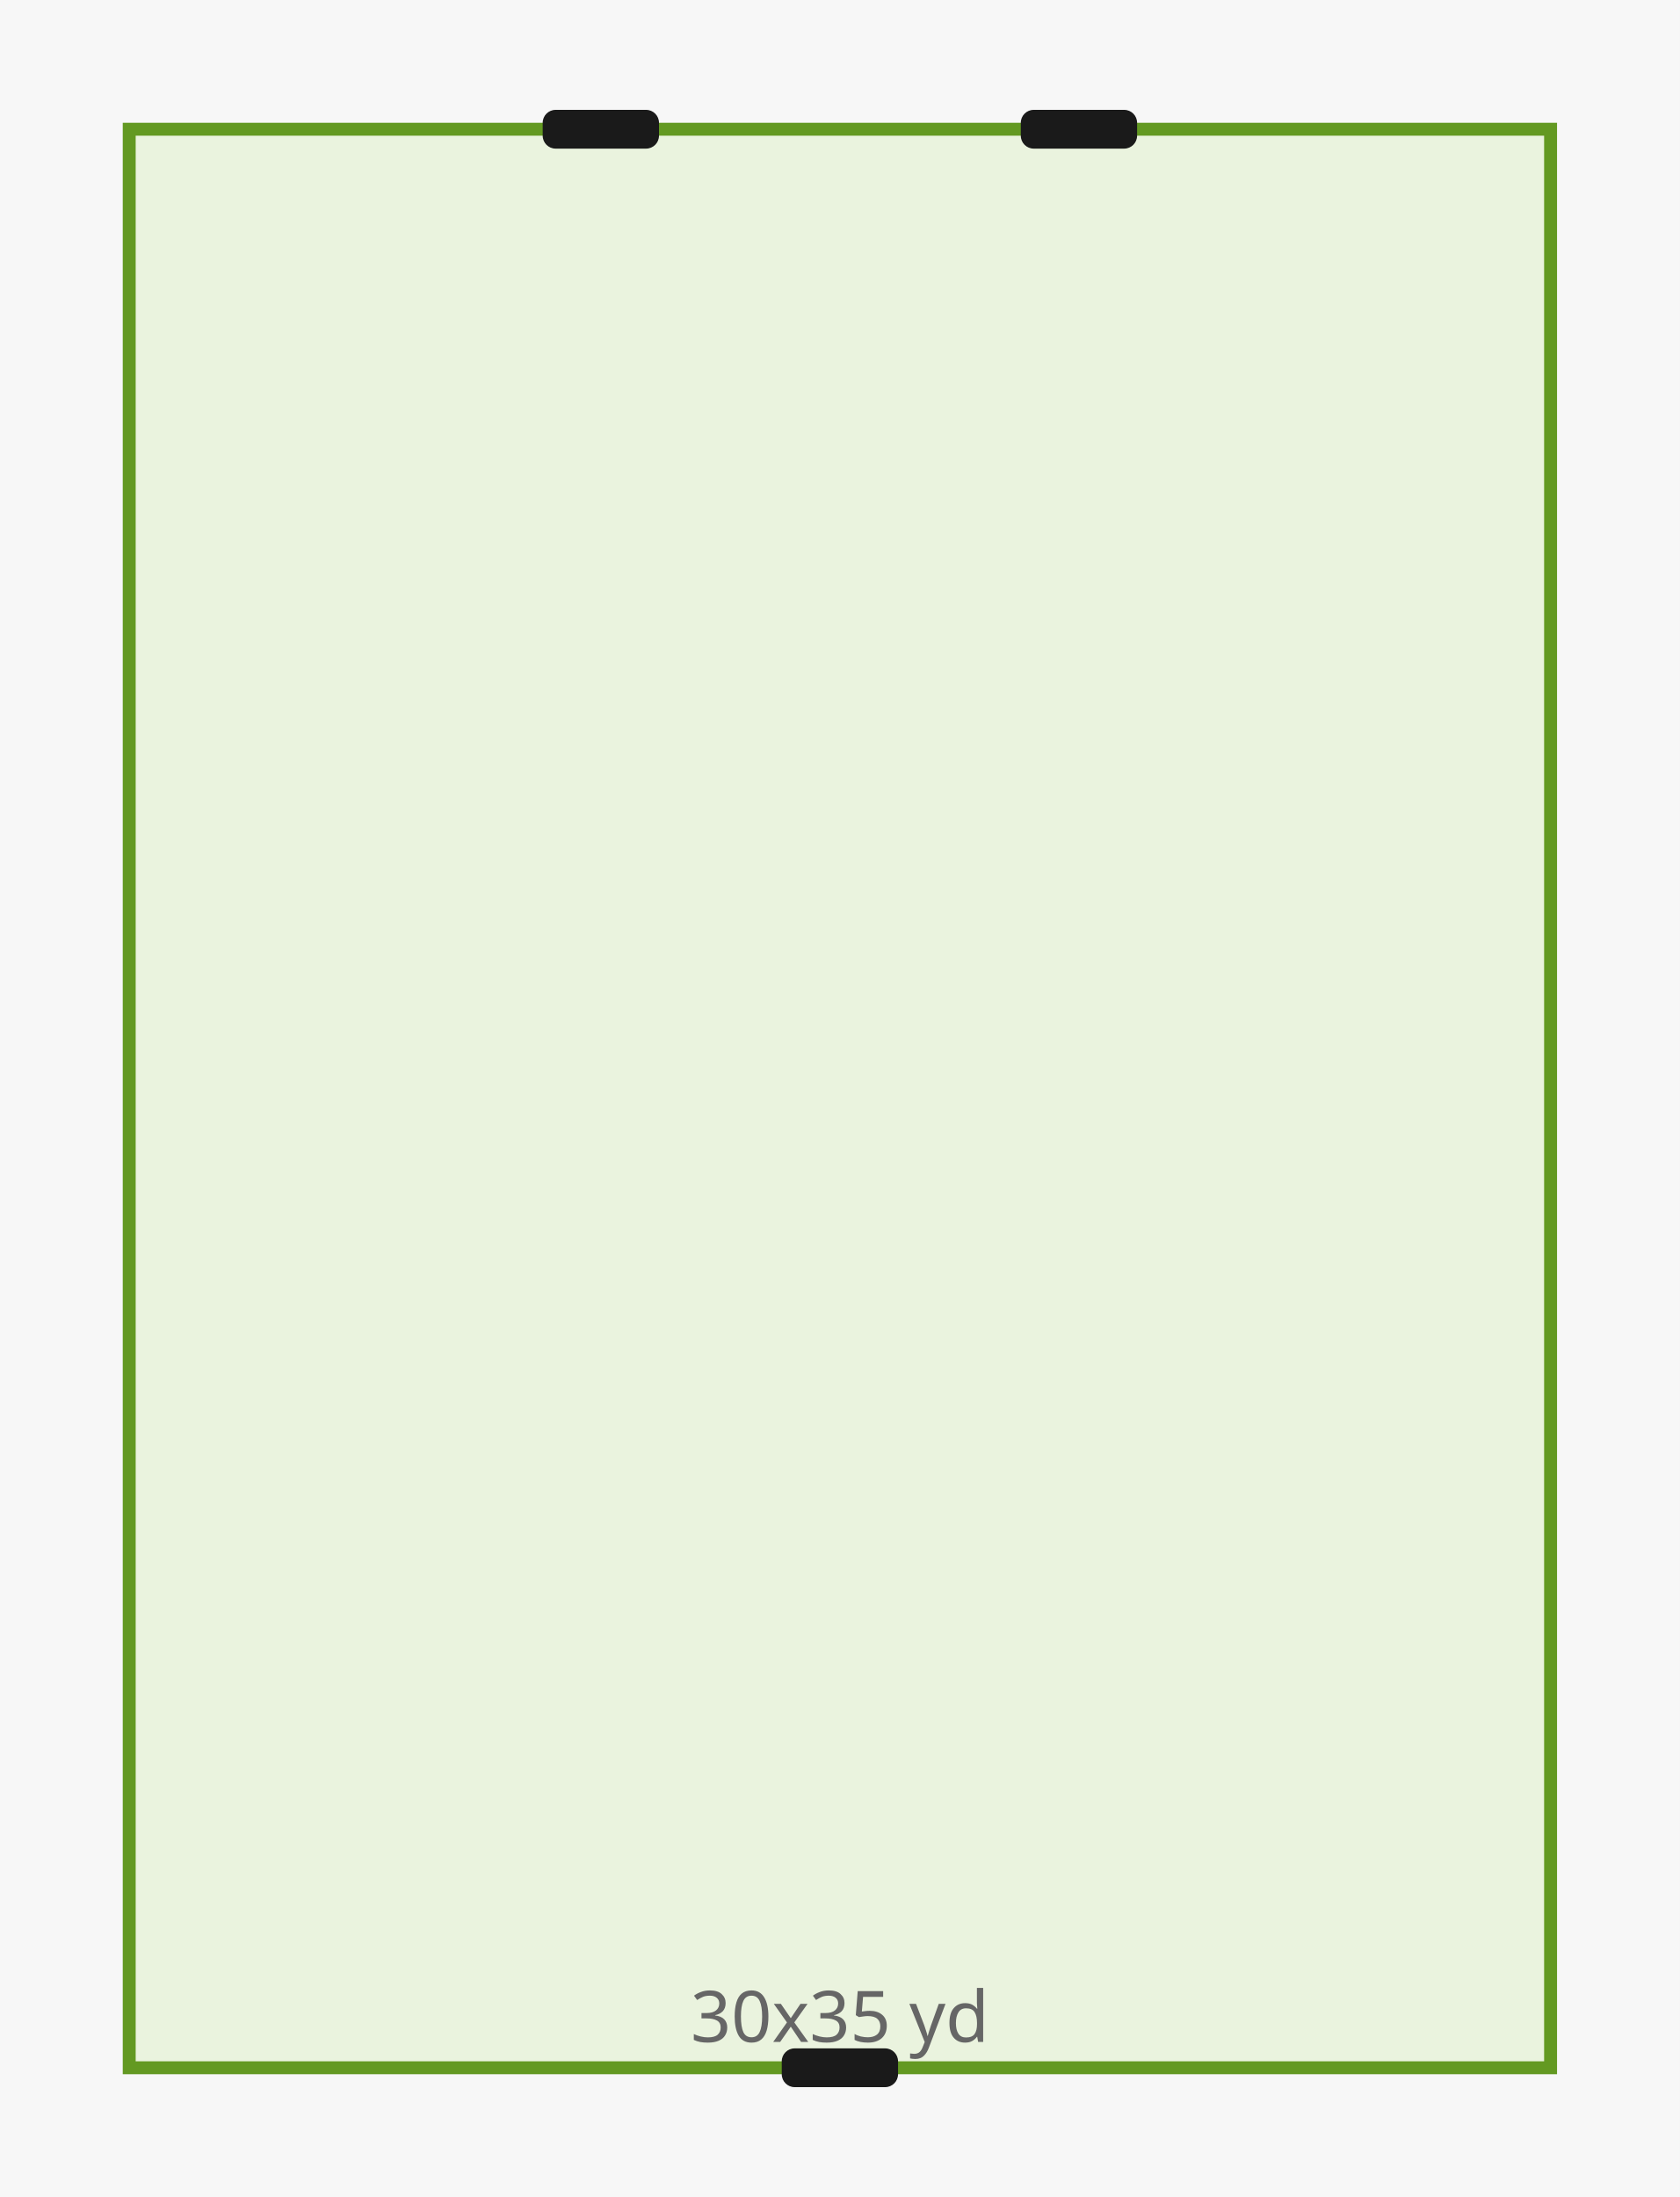
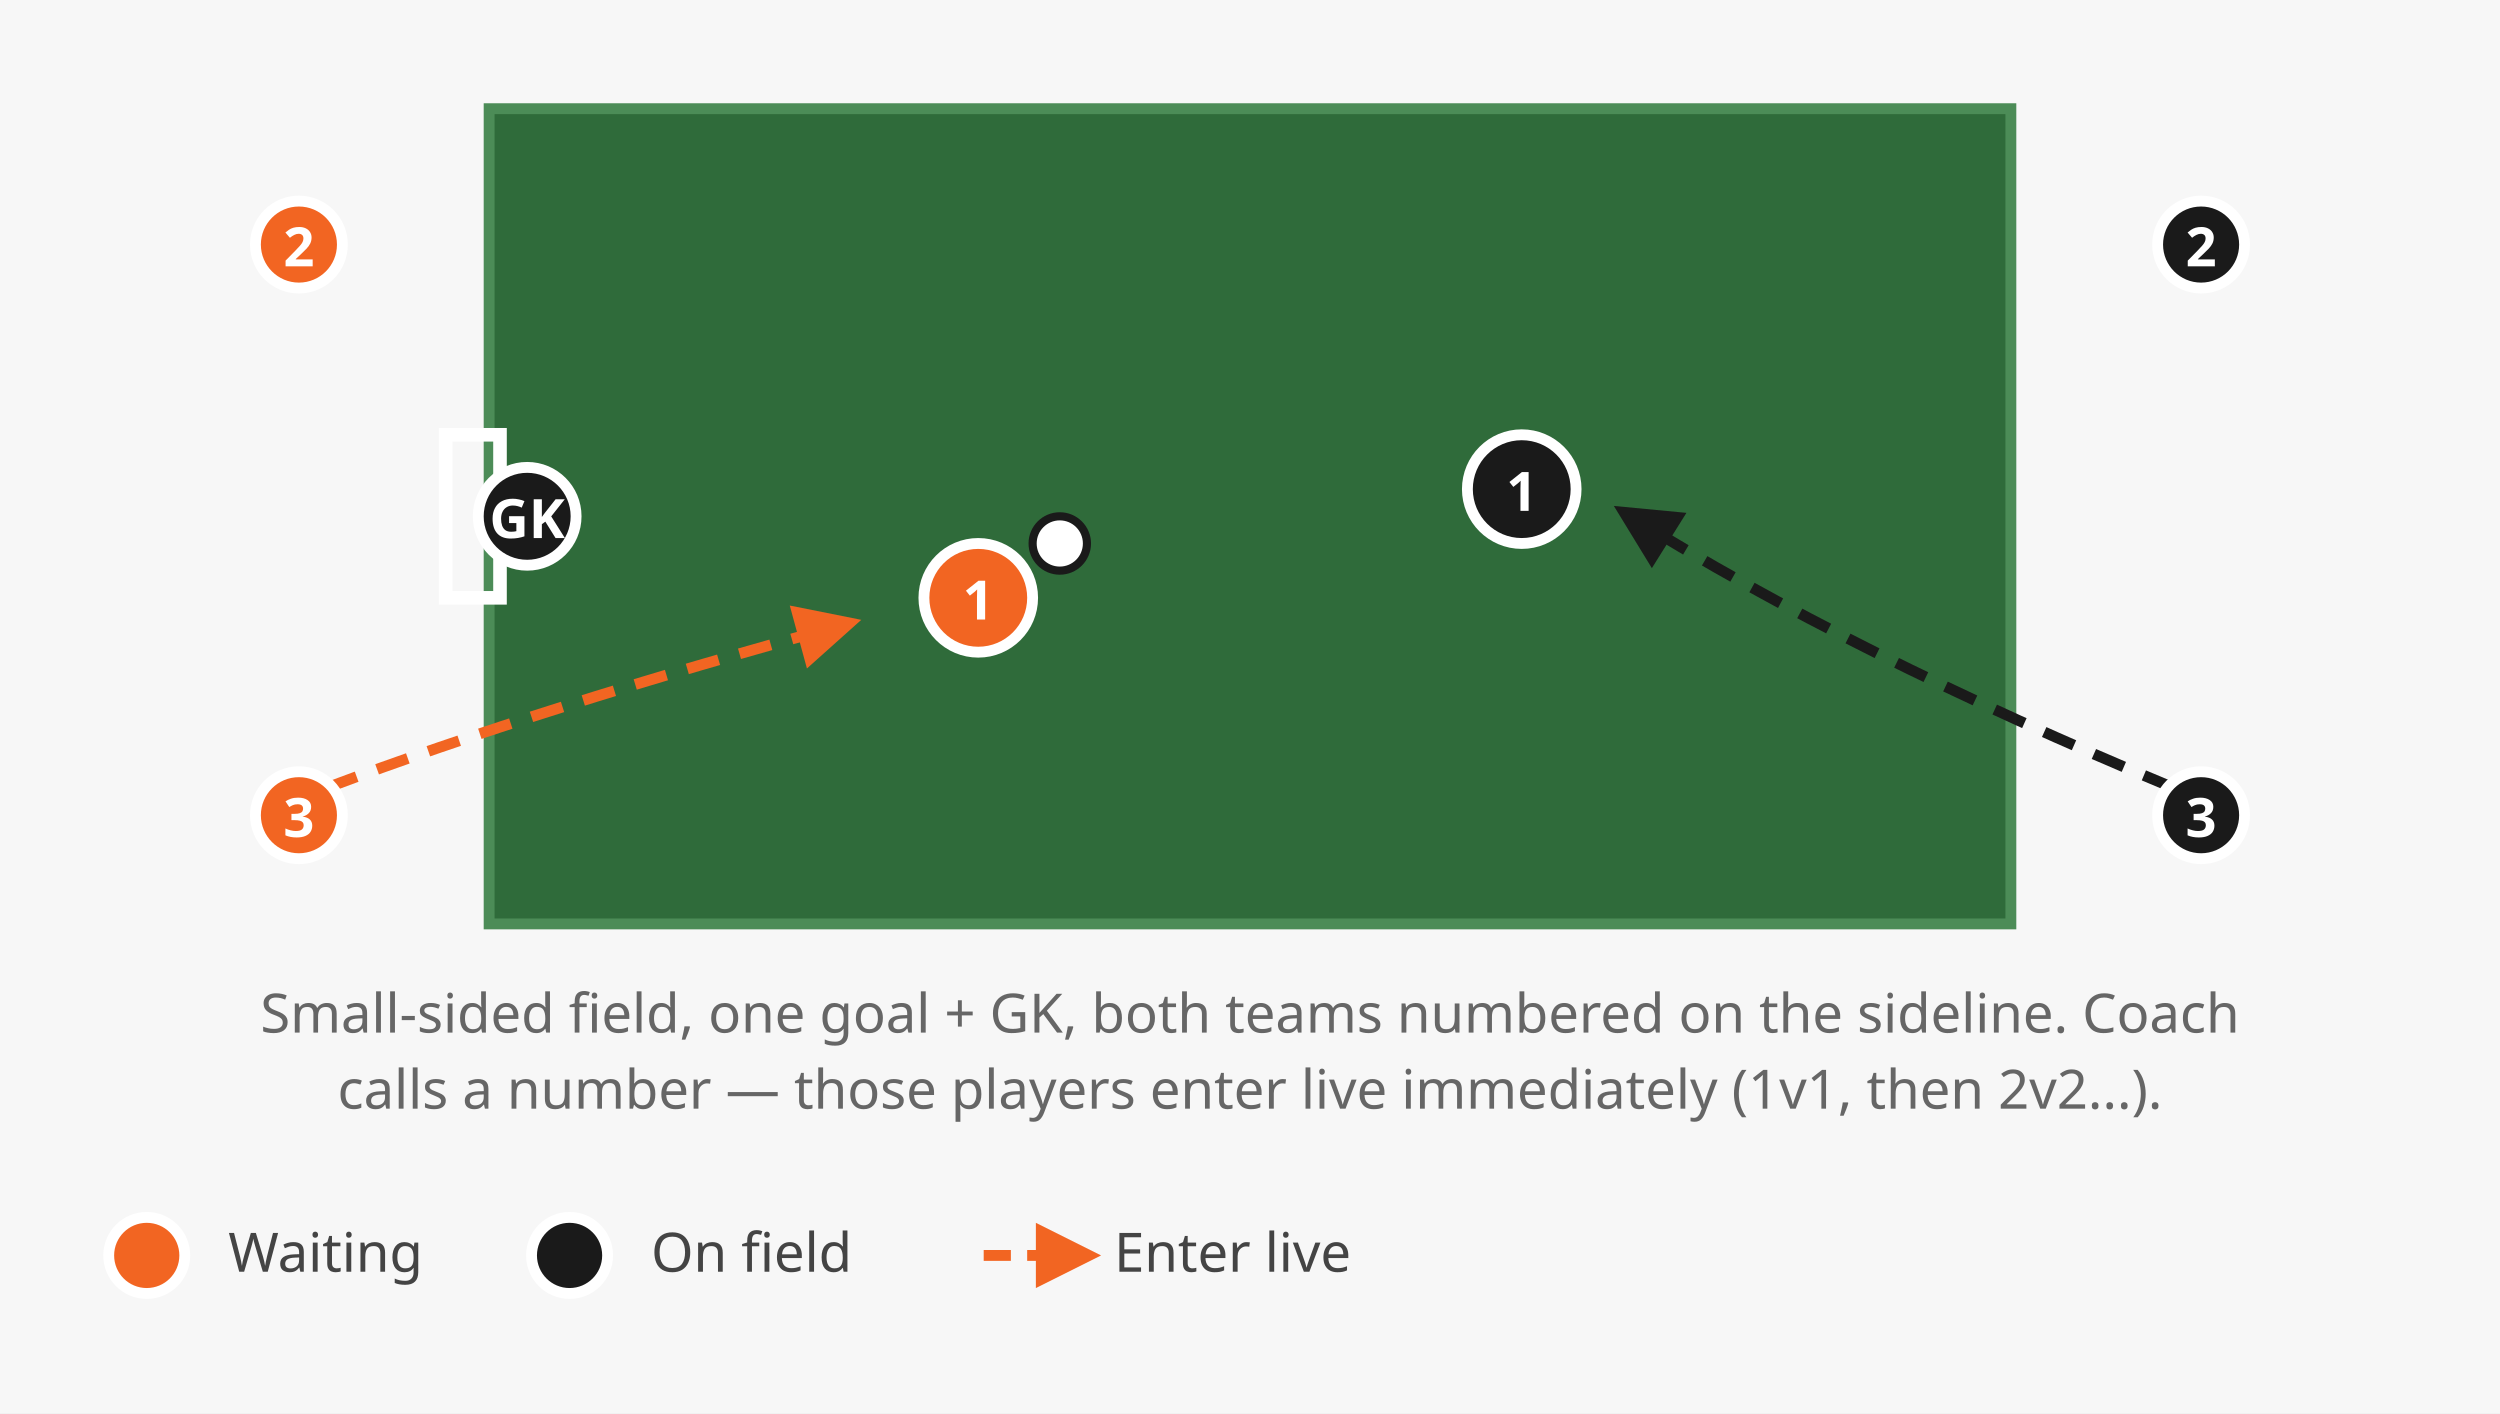
- <svg xmlns="http://www.w3.org/2000/svg" viewBox="0 0 260 340" role="img">
-   <rect width="260" height="340" fill="#F7F7F7" />
-   <rect x="20" y="20" width="220" height="300" fill="#EAF3DE" stroke="#639922" stroke-width="2" />
-   <rect x="84" y="17" width="18" height="6" rx="2" fill="#1A1A1A" />
-   <rect x="158" y="17" width="18" height="6" rx="2" fill="#1A1A1A" />
-   <rect x="121" y="317" width="18" height="6" rx="2" fill="#1A1A1A" />
-   <text x="130.0" y="316" text-anchor="middle" font-size="11" fill="#666" font-family="sans-serif">30x35 yd</text>
+ <svg xmlns="http://www.w3.org/2000/svg" viewBox="0 0 460 260" role="img">
+   <rect width="460" height="260" fill="#F7F7F7" />
+   <defs>
+     <marker id="darr" viewBox="0 0 10 10" refX="7" refY="5" markerWidth="6" markerHeight="6" orient="auto">
+       <path d="M0,0 L10,5 L0,10 Z" fill="#1A1A1A" />
+     </marker>
+     <marker id="darrw" viewBox="0 0 10 10" refX="7" refY="5" markerWidth="6" markerHeight="6" orient="auto">
+       <path d="M0,0 L10,5 L0,10 Z" fill="#FFFFFF" />
+     </marker>
+     <marker id="sarr" viewBox="0 0 10 10" refX="7" refY="5" markerWidth="6" markerHeight="6" orient="auto">
+       <path d="M0,0 L10,5 L0,10 Z" fill="#F26522" />
+     </marker>
+   </defs>
+   <rect x="90" y="20" width="280" height="150" fill="#2F6B3A" stroke="#4C8C57" stroke-width="2" />
+   <rect x="82" y="80" width="10" height="30" fill="none" stroke="#FFFFFF" stroke-width="2.5" />
+   <path d="M60,145 Q100,130 155,115" fill="none" stroke="#F26522" stroke-width="2" stroke-dasharray="6 4" marker-end="url(#sarr)" />
+   <path d="M400,145 Q340,120 300,95" fill="none" stroke="#1A1A1A" stroke-width="2" stroke-dasharray="6 4" marker-end="url(#darr)" />
+   <circle cx="97" cy="95" r="9" fill="#1A1A1A" stroke="#FFFFFF" stroke-width="2" />
+   <text x="97" y="99" text-anchor="middle" font-size="10" font-weight="700" fill="#FFFFFF" font-family="sans-serif">GK</text>
+   <circle cx="180" cy="110" r="10" fill="#F26522" stroke="#FFFFFF" stroke-width="2" />
+   <text x="180" y="114" text-anchor="middle" font-size="10" font-weight="700" fill="#FFFFFF" font-family="sans-serif">1</text>
+   <circle cx="280" cy="90" r="10" fill="#1A1A1A" stroke="#FFFFFF" stroke-width="2" />
+   <text x="280" y="94" text-anchor="middle" font-size="10" font-weight="700" fill="#FFFFFF" font-family="sans-serif">1</text>
+   <circle cx="195" cy="100" r="5" fill="#FFFFFF" stroke="#1A1A1A" stroke-width="1.5" />
+   <circle cx="55" cy="45" r="8" fill="#F26522" stroke="#FFFFFF" stroke-width="2" />
+   <text x="55" y="49" text-anchor="middle" font-size="10" font-weight="700" fill="#FFFFFF" font-family="sans-serif">2</text>
+   <circle cx="55" cy="150" r="8" fill="#F26522" stroke="#FFFFFF" stroke-width="2" />
+   <text x="55" y="154" text-anchor="middle" font-size="10" font-weight="700" fill="#FFFFFF" font-family="sans-serif">3</text>
+   <circle cx="405" cy="45" r="8" fill="#1A1A1A" stroke="#FFFFFF" stroke-width="2" />
+   <text x="405" y="49" text-anchor="middle" font-size="10" font-weight="700" fill="#FFFFFF" font-family="sans-serif">2</text>
+   <circle cx="405" cy="150" r="8" fill="#1A1A1A" stroke="#FFFFFF" stroke-width="2" />
+   <text x="405" y="154" text-anchor="middle" font-size="10" font-weight="700" fill="#FFFFFF" font-family="sans-serif">3</text>
+   <text x="230" y="190" text-anchor="middle" font-size="10" fill="#666" font-family="sans-serif">Small-sided field, one goal + GK, both teams numbered on the sideline. Coach</text>
+   <text x="230" y="204" text-anchor="middle" font-size="10" fill="#666" font-family="sans-serif">calls a number — those players enter live immediately (1v1, then 2v2...).</text>
+   <g font-family="sans-serif" font-size="10" fill="#444">
+     <circle cx="27" cy="231" r="7" fill="#F26522" stroke="#FFFFFF" stroke-width="2" />
+     <text x="42" y="234">Waiting</text>
+     <circle cx="104.8" cy="231" r="7" fill="#1A1A1A" stroke="#FFFFFF" stroke-width="2" />
+     <text x="119.8" y="234">On field</text>
+     <line x1="181" y1="231" x2="199" y2="231" stroke="#F26522" stroke-width="2" stroke-dasharray="5 3" marker-end="url(#sarr)" />
+     <text x="205" y="234">Enter live</text>
+   </g>
</svg>
